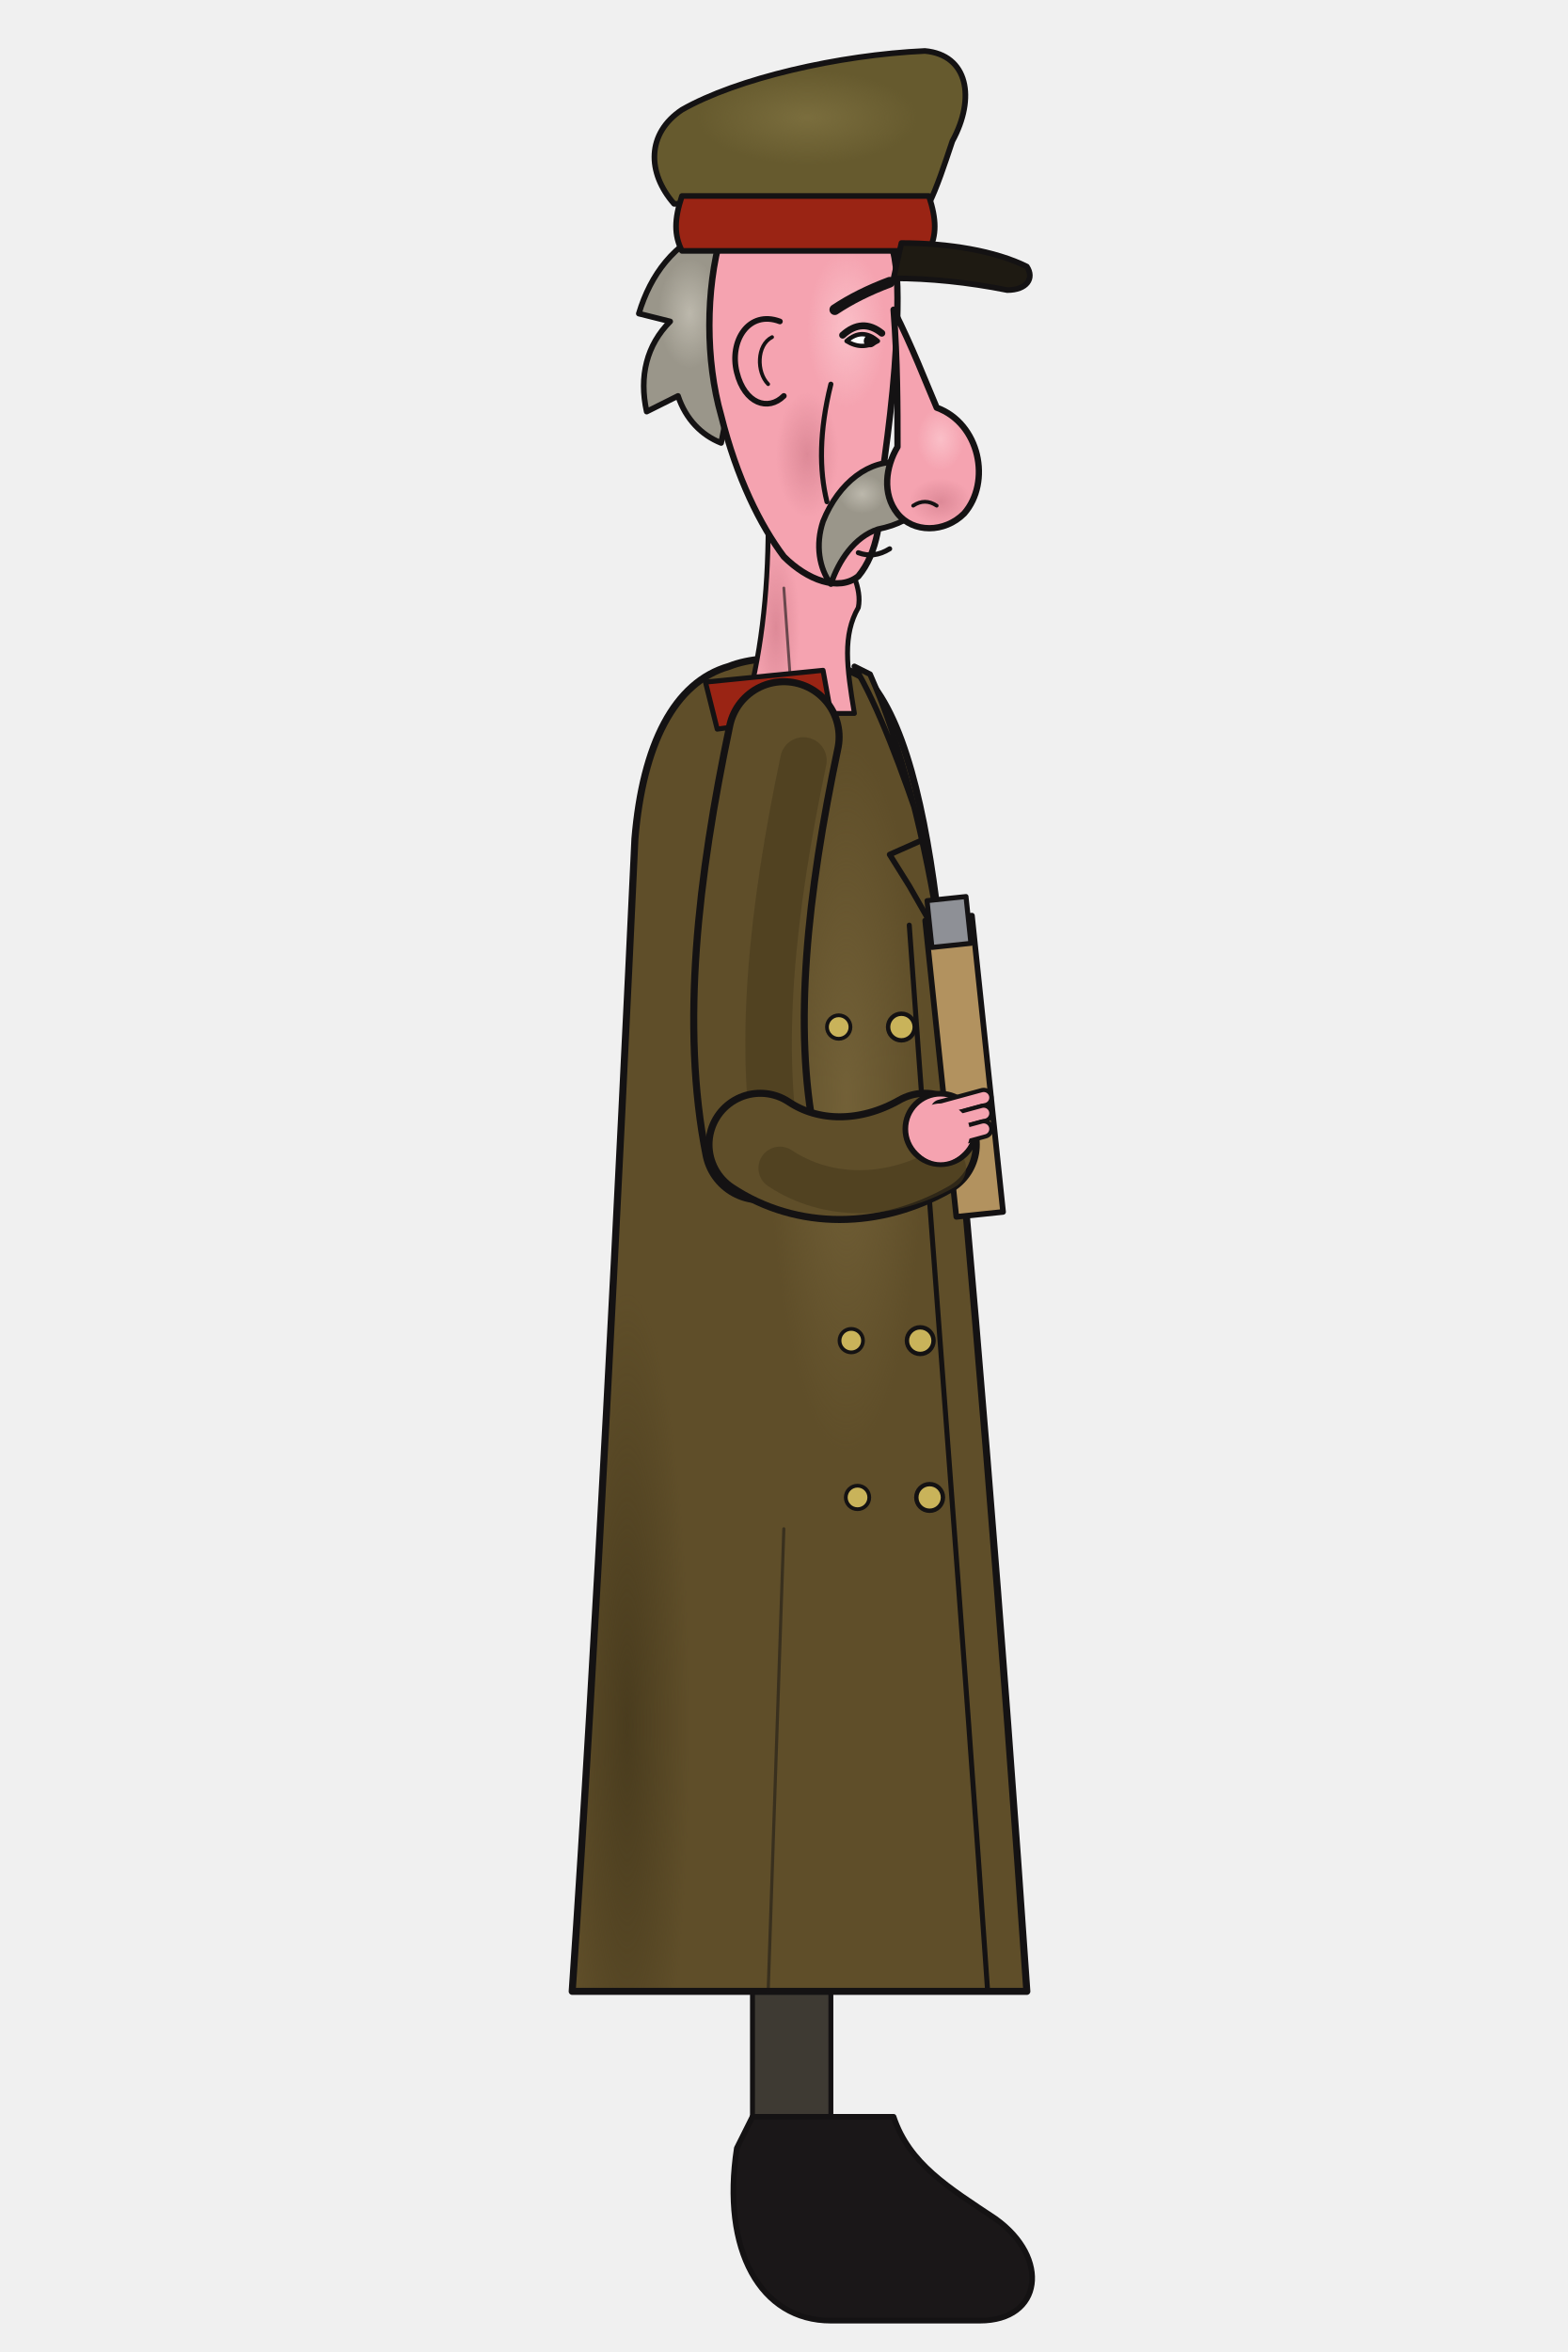
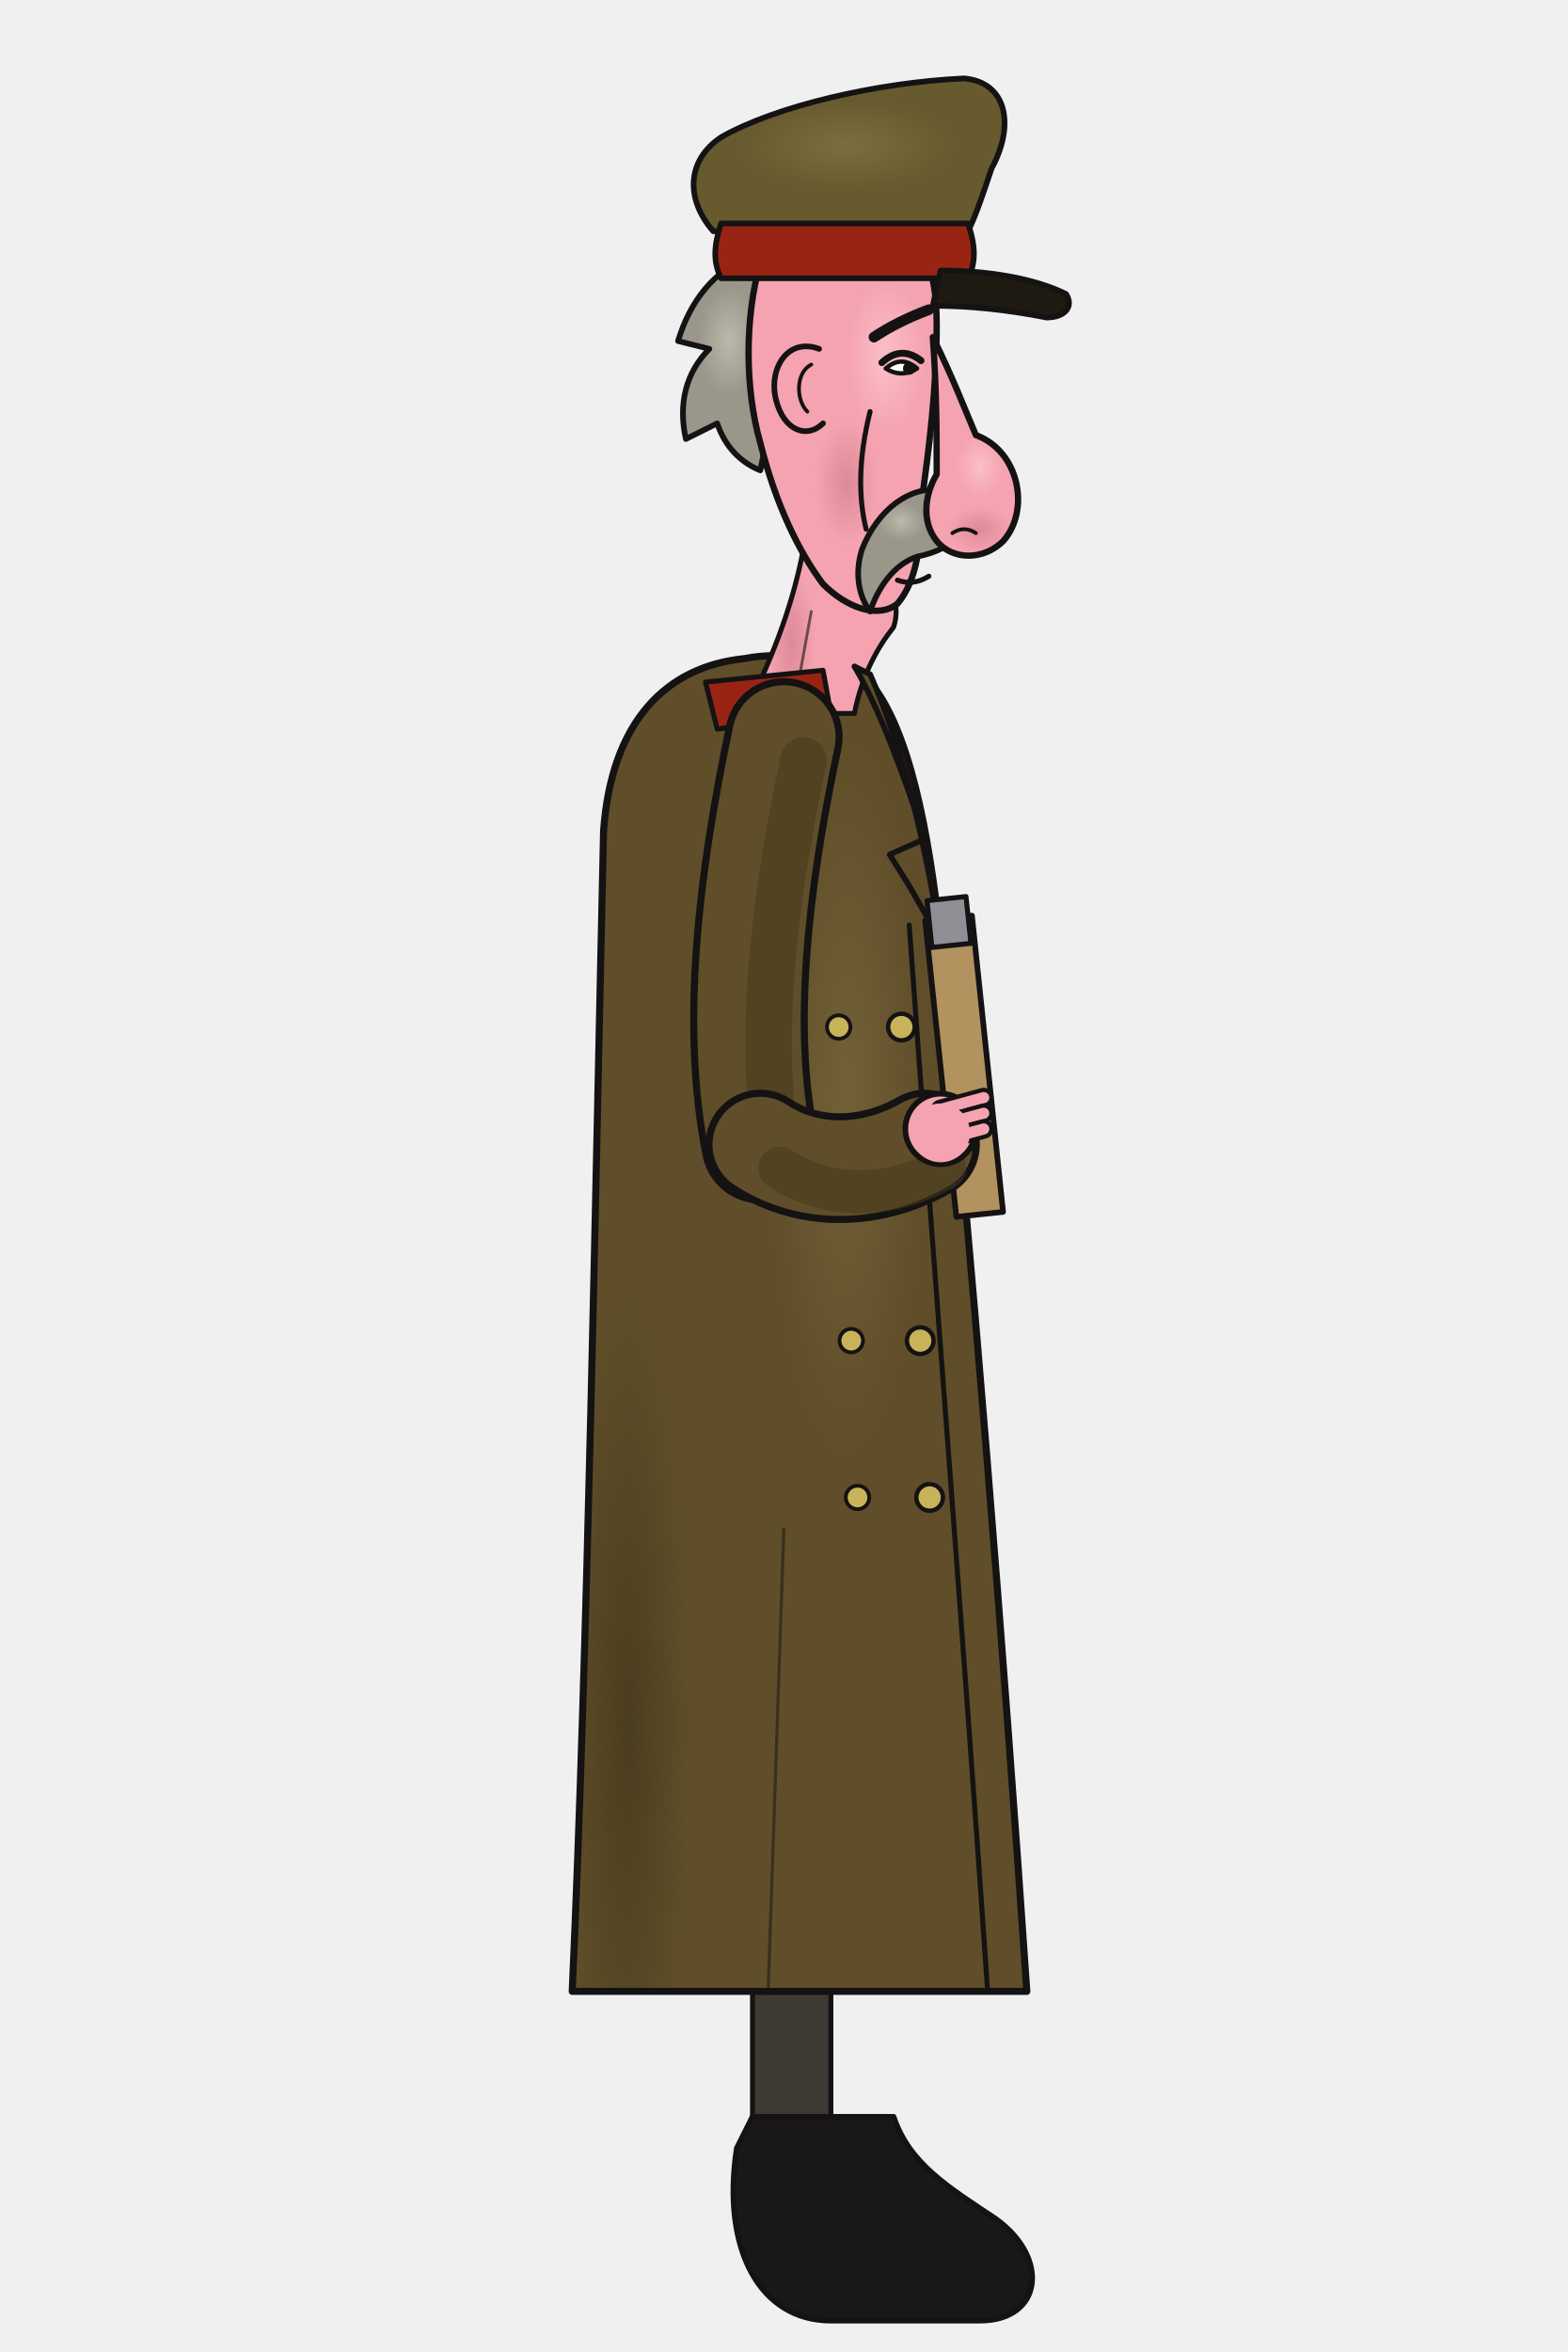
<svg xmlns="http://www.w3.org/2000/svg" width="800" height="1200" viewBox="0 0 400 600">
  <defs>
    <radialGradient id="g1">
      <stop offset="0" stop-color="#76643A" stop-opacity="0.85" />
      <stop offset="0.0" stop-color="#76643A" stop-opacity="0.85" />
      <stop offset="1" stop-color="#76643A" stop-opacity="0" />
    </radialGradient>
    <clipPath id="s1">
-       <path d="M186,170 C172,174 164,190 162,214 C158,300 152,420 146,508 L262,508 C256,420 248,320 240,240 C237,212 232,186 222,174 C214,168 196,166 186,170 Z" />
+       <path d="M190,168 C170,170 156,184 154,212 C152,300 150,420 146,508 L262,508 C256,420 248,320 240,240 C237,212 232,186 222,174 C214,168 200,166 190,168 Z" />
    </clipPath>
    <radialGradient id="g2">
      <stop offset="0" stop-color="#46391C" stop-opacity="0.85" />
      <stop offset="0.0" stop-color="#46391C" stop-opacity="0.85" />
      <stop offset="1" stop-color="#46391C" stop-opacity="0" />
    </radialGradient>
    <clipPath id="s2">
-       <path d="M186,170 C172,174 164,190 162,214 C158,300 152,420 146,508 L262,508 C256,420 248,320 240,240 C237,212 232,186 222,174 C214,168 196,166 186,170 Z" />
+       <path d="M190,168 C170,170 156,184 154,212 C152,300 150,420 146,508 L262,508 C256,420 248,320 240,240 C237,212 232,186 222,174 C214,168 200,166 190,168 Z" />
    </clipPath>
    <radialGradient id="g3">
      <stop offset="0" stop-color="#D98593" stop-opacity="0.85" />
      <stop offset="0.0" stop-color="#D98593" stop-opacity="0.85" />
      <stop offset="1" stop-color="#D98593" stop-opacity="0" />
    </radialGradient>
    <clipPath id="s3">
-       <path d="M196,134 C196,152 194,168 190,182 L218,182 C216,170 215,162 219,155 C220,150 217,145 214,138 Z" />
+       <path d="M205,140 C202,156 196,170 190,182 L218,182 C220,172 224,165 228,160 C230,154 227,149 224,145 Z" />
    </clipPath>
    <radialGradient id="g4">
      <stop offset="0" stop-color="#C2BEB2" stop-opacity="0.85" />
      <stop offset="0.0" stop-color="#C2BEB2" stop-opacity="0.85" />
      <stop offset="1" stop-color="#C2BEB2" stop-opacity="0" />
    </radialGradient>
    <clipPath id="s4">
      <path d="M182,58 C172,62 166,70 163,80 L171,82 C165,88 163,96 165,105 L173,101 C175,107 179,111 184,113 L187,98 C189,84 191,72 196,60 Z" />
    </clipPath>
    <radialGradient id="g5">
      <stop offset="0" stop-color="#FBC4CC" stop-opacity="0.85" />
      <stop offset="0.0" stop-color="#FBC4CC" stop-opacity="0.85" />
      <stop offset="1" stop-color="#FBC4CC" stop-opacity="0" />
    </radialGradient>
    <clipPath id="s5">
      <path d="M184,60 C180,74 180,92 184,106 C188,122 194,134 200,142 C206,148 214,151 219,147 C224,141 225,132 225,122 C227,108 229,92 229,76 C229,68 228,62 226,60 Z" />
    </clipPath>
    <radialGradient id="g6">
      <stop offset="0" stop-color="#D98593" stop-opacity="0.85" />
      <stop offset="0.0" stop-color="#D98593" stop-opacity="0.85" />
      <stop offset="1" stop-color="#D98593" stop-opacity="0" />
    </radialGradient>
    <clipPath id="s6">
      <path d="M184,60 C180,74 180,92 184,106 C188,122 194,134 200,142 C206,148 214,151 219,147 C224,141 225,132 225,122 C227,108 229,92 229,76 C229,68 228,62 226,60 Z" />
    </clipPath>
    <radialGradient id="g7">
      <stop offset="0" stop-color="#C2BEB2" stop-opacity="0.85" />
      <stop offset="0.0" stop-color="#C2BEB2" stop-opacity="0.85" />
      <stop offset="1" stop-color="#C2BEB2" stop-opacity="0" />
    </radialGradient>
    <clipPath id="s7">
      <path d="M230,118 C222,117 214,123 210,133 C208,139 209,145 212,149 C214,143 218,137 224,135 C229,134 233,132 235,129 Z" />
    </clipPath>
    <radialGradient id="g8">
      <stop offset="0" stop-color="#FBC4CC" stop-opacity="0.85" />
      <stop offset="0.0" stop-color="#FBC4CC" stop-opacity="0.85" />
      <stop offset="1" stop-color="#FBC4CC" stop-opacity="0" />
    </radialGradient>
    <clipPath id="s8">
      <path d="M228,79 C233,89 236,97 239,104 C250,108 253,123 246,131 C241,136 233,136 229,131 C225,126 226,119 229,114 C229,104 229,92 228,79 Z" />
    </clipPath>
    <radialGradient id="g9">
      <stop offset="0" stop-color="#D98593" stop-opacity="0.85" />
      <stop offset="0.0" stop-color="#D98593" stop-opacity="0.85" />
      <stop offset="1" stop-color="#D98593" stop-opacity="0" />
    </radialGradient>
    <clipPath id="s9">
      <path d="M228,79 C233,89 236,97 239,104 C250,108 253,123 246,131 C241,136 233,136 229,131 C225,126 226,119 229,114 C229,104 229,92 228,79 Z" />
    </clipPath>
    <radialGradient id="g10">
      <stop offset="0" stop-color="#7E7140" stop-opacity="0.85" />
      <stop offset="0.0" stop-color="#7E7140" stop-opacity="0.85" />
      <stop offset="1" stop-color="#7E7140" stop-opacity="0" />
    </radialGradient>
    <clipPath id="s10">
      <path d="M172,52 C165,44 165,34 174,28 C188,20 214,14 236,13 C247,14 249,25 243,36 C241,42 239,48 237,52 Z" />
    </clipPath>
  </defs>
  <path d="M192,506 L212,506 L212,552 L192,552 Z" fill="#3E3A33" stroke="#141213" stroke-width="1.26" stroke-linejoin="round" stroke-linecap="round" />
  <path d="M188,548 C184,574 194,592 212,592 L250,592 C266,592 268,576 254,566 C242,558 232,552 228,540 L192,540 Z" fill="#1A1718" stroke="#141213" stroke-width="1.44" stroke-linejoin="round" stroke-linecap="round" />
-   <path d="M186,170 C172,174 164,190 162,214 C158,300 152,420 146,508 L262,508 C256,420 248,320 240,240 C237,212 232,186 222,174 C214,168 196,166 186,170 Z" fill="#5F4E29" />
+   <path d="M190,168 C170,170 156,184 154,212 C152,300 150,420 146,508 L262,508 C256,420 248,320 240,240 C237,212 232,186 222,174 C214,168 200,166 190,168 Z" fill="#5F4E29" />
  <g clip-path="url(#s1)">
    <ellipse cx="216" cy="280" rx="20" ry="90" fill="url(#g1)" />
  </g>
  <g clip-path="url(#s2)">
    <ellipse cx="160" cy="440" rx="16" ry="110" fill="url(#g2)" />
  </g>
-   <path d="M186,170 C172,174 164,190 162,214 C158,300 152,420 146,508 L262,508 C256,420 248,320 240,240 C237,212 232,186 222,174 C214,168 196,166 186,170 Z" fill="none" stroke="#141213" stroke-width="1.8" stroke-linejoin="round" stroke-linecap="round" />
+   <path d="M190,168 C170,170 156,184 154,212 C152,300 150,420 146,508 L262,508 C256,420 248,320 240,240 C237,212 232,186 222,174 C214,168 200,166 190,168 Z" fill="none" stroke="#141213" stroke-width="1.8" stroke-linejoin="round" stroke-linecap="round" />
  <path d="M232,236 C238,320 246,420 252,508" fill="none" stroke="#141213" stroke-width="1.28" stroke-linejoin="round" stroke-linecap="round" />
  <ellipse cx="230.0" cy="262.0" rx="3.4" ry="3.4" fill="#C9B35A" stroke="#141213" stroke-width="1.12" />
  <ellipse cx="214.0" cy="262.0" rx="3.0" ry="3.0" fill="#C9B35A" stroke="#141213" stroke-width="0.96" />
  <ellipse cx="232.4" cy="302.0" rx="3.4" ry="3.4" fill="#C9B35A" stroke="#141213" stroke-width="1.12" />
  <ellipse cx="215.6" cy="302.0" rx="3.0" ry="3.0" fill="#C9B35A" stroke="#141213" stroke-width="0.96" />
  <ellipse cx="234.8" cy="342.0" rx="3.4" ry="3.4" fill="#C9B35A" stroke="#141213" stroke-width="1.12" />
  <ellipse cx="217.2" cy="342.0" rx="3.0" ry="3.0" fill="#C9B35A" stroke="#141213" stroke-width="0.96" />
  <ellipse cx="237.2" cy="382.0" rx="3.4" ry="3.4" fill="#C9B35A" stroke="#141213" stroke-width="1.12" />
  <ellipse cx="218.8" cy="382.0" rx="3.0" ry="3.0" fill="#C9B35A" stroke="#141213" stroke-width="0.96" />
  <path d="M200,390 L196,508" fill="none" stroke="#141213" stroke-width="0.8" stroke-linejoin="round" stroke-linecap="round" opacity="0.5" />
-   <path d="M196,134 C196,152 194,168 190,182 L218,182 C216,170 215,162 219,155 C220,150 217,145 214,138 Z" fill="#F5A3B0" />
+   <path d="M205,140 C202,156 196,170 190,182 L218,182 C220,172 224,165 228,160 C230,154 227,149 224,145 Z" fill="#F5A3B0" />
  <g clip-path="url(#s3)">
-     <ellipse cx="198" cy="160" rx="6" ry="22" fill="url(#g3)" />
+     <ellipse cx="202" cy="164" rx="6" ry="20" fill="url(#g3)" />
  </g>
-   <path d="M196,134 C196,152 194,168 190,182 L218,182 C216,170 215,162 219,155 C220,150 217,145 214,138 Z" fill="none" stroke="#141213" stroke-width="1.26" stroke-linejoin="round" stroke-linecap="round" />
-   <path d="M200,150 L202,178" fill="none" stroke="#141213" stroke-width="0.72" stroke-linejoin="round" stroke-linecap="round" opacity="0.6" />
+   <path d="M205,140 C202,156 196,170 190,182 L218,182 C220,172 224,165 228,160 C230,154 227,149 224,145 Z" fill="none" stroke="#141213" stroke-width="1.26" stroke-linejoin="round" stroke-linecap="round" />
+   <path d="M207,156 L203,178" fill="none" stroke="#141213" stroke-width="0.72" stroke-linejoin="round" stroke-linecap="round" opacity="0.6" />
  <path d="M218,170 C224,180 230,196 236,214 L227,218 L232,226 L240,240 C236,214 230,190 222,172 Z" fill="#5F4E29" stroke="#141213" stroke-width="1.44" stroke-linejoin="round" stroke-linecap="round" />
  <path d="M180,174 L210,171 L212,182 L183,186 Z" fill="#9A2414" stroke="#141213" stroke-width="1.28" stroke-linejoin="round" stroke-linecap="round" />
  <path d="M200,188 C192,226 188,262 194,292" fill="none" stroke="#141213" stroke-width="30" stroke-linejoin="round" stroke-linecap="round" />
  <path d="M200,188 C192,226 188,262 194,292" fill="none" stroke="#5F4E29" stroke-width="26.4" stroke-linejoin="round" stroke-linecap="round" />
  <path d="M200,188 C192,226 188,262 194,292" fill="none" stroke="#46391C" stroke-width="11.88" stroke-linejoin="round" stroke-linecap="round" transform="translate(5,6)" opacity="0.55" />
  <g transform="rotate(-6 246 272)">
    <path d="M240.0,234.0 L252.0,234.0 L252.0,310.0 L240.0,310.0 Z" fill="#B2925F" stroke="#141213" stroke-width="1.44" stroke-linejoin="round" stroke-linecap="round" />
    <path d="M241.0,229.0 L251.0,229.0 L251.0,241.0 L241.0,241.0 Z" fill="#8E9096" stroke="#141213" stroke-width="1.28" stroke-linejoin="round" stroke-linecap="round" />
  </g>
  <path d="M194,292 C206,300 222,300 236,292" fill="none" stroke="#141213" stroke-width="28" stroke-linejoin="round" stroke-linecap="round" />
  <path d="M194,292 C206,300 222,300 236,292" fill="none" stroke="#5F4E29" stroke-width="24.4" stroke-linejoin="round" stroke-linecap="round" />
  <path d="M194,292 C206,300 222,300 236,292" fill="none" stroke="#46391C" stroke-width="10.98" stroke-linejoin="round" stroke-linecap="round" transform="translate(5,6)" opacity="0.55" />
  <ellipse cx="240.0" cy="288.0" rx="9.0" ry="9.0" fill="#F5A3B0" stroke="#141213" stroke-width="1.44" />
  <path d="M240,283 L251,280" fill="none" stroke="#141213" stroke-width="5" stroke-linejoin="round" stroke-linecap="round" />
  <path d="M240,283 L251,280" fill="none" stroke="#F5A3B0" stroke-width="2.84" stroke-linejoin="round" stroke-linecap="round" />
  <path d="M240,287 L251,284" fill="none" stroke="#141213" stroke-width="5" stroke-linejoin="round" stroke-linecap="round" />
  <path d="M240,287 L251,284" fill="none" stroke="#F5A3B0" stroke-width="2.84" stroke-linejoin="round" stroke-linecap="round" />
  <path d="M240,291 L251,288" fill="none" stroke="#141213" stroke-width="5" stroke-linejoin="round" stroke-linecap="round" />
  <path d="M240,291 L251,288" fill="none" stroke="#F5A3B0" stroke-width="2.84" stroke-linejoin="round" stroke-linecap="round" />
  <ellipse cx="240.0" cy="289.0" rx="7.5" ry="7.5" fill="#F5A3B0" />
-   <path d="M182,58 C172,62 166,70 163,80 L171,82 C165,88 163,96 165,105 L173,101 C175,107 179,111 184,113 L187,98 C189,84 191,72 196,60 Z" fill="#9A968A" />
-   <g clip-path="url(#s4)">
-     <ellipse cx="176" cy="80" rx="8" ry="14" fill="url(#g4)" />
+   <g transform="translate(10,7)">
+     <path d="M182,58 C172,62 166,70 163,80 L171,82 C165,88 163,96 165,105 L173,101 C175,107 179,111 184,113 L187,98 C189,84 191,72 196,60 Z" fill="#9A968A" />
+     <g clip-path="url(#s4)">
+       <ellipse cx="176" cy="80" rx="8" ry="14" fill="url(#g4)" />
+     </g>
+     <path d="M182,58 C172,62 166,70 163,80 L171,82 C165,88 163,96 165,105 L173,101 C175,107 179,111 184,113 L187,98 C189,84 191,72 196,60 Z" fill="none" stroke="#141213" stroke-width="1.44" stroke-linejoin="round" stroke-linecap="round" />
+     <path d="M184,60 C180,74 180,92 184,106 C188,122 194,134 200,142 C206,148 214,151 219,147 C224,141 225,132 225,122 C227,108 229,92 229,76 C229,68 228,62 226,60 Z" fill="#F5A3B0" />
+     <g clip-path="url(#s5)">
+       <ellipse cx="216" cy="84" rx="10" ry="20" fill="url(#g5)" />
+     </g>
+     <g clip-path="url(#s6)">
+       <ellipse cx="206" cy="116" rx="8" ry="16" fill="url(#g6)" />
+     </g>
+     <path d="M184,60 C180,74 180,92 184,106 C188,122 194,134 200,142 C206,148 214,151 219,147 C224,141 225,132 225,122 C227,108 229,92 229,76 C229,68 228,62 226,60 Z" fill="none" stroke="#141213" stroke-width="1.62" stroke-linejoin="round" stroke-linecap="round" />
+     <path d="M199,82 C191,79 186,87 188,95 C190,103 196,105 200,101" fill="#F5A3B0" stroke="#141213" stroke-width="1.44" stroke-linejoin="round" stroke-linecap="round" />
+     <path d="M197,86 C193,88 193,95 196,98" fill="none" stroke="#141213" stroke-width="0.96" stroke-linejoin="round" stroke-linecap="round" />
+     <path d="M216,87 Q220,83.5 224,87 Q220,89.5 216,87 Z" fill="#FFFFFF" stroke="#141213" stroke-width="1.12" stroke-linejoin="round" stroke-linecap="round" />
+     <ellipse cx="222.0" cy="87.0" rx="1.6" ry="1.6" fill="#141213" />
+     <path d="M215,85.5 Q220,81 225,85" fill="none" stroke="#141213" stroke-width="1.76" stroke-linejoin="round" stroke-linecap="round" />
+     <path d="M213,79 Q219,75 227,72" fill="none" stroke="#141213" stroke-width="2.72" stroke-linejoin="round" stroke-linecap="round" />
+     <path d="M212,98 C209,110 209,120 211,128" fill="none" stroke="#141213" stroke-width="1.28" stroke-linejoin="round" stroke-linecap="round" />
+     <path d="M219,141 Q223,142.5 227,140" fill="none" stroke="#141213" stroke-width="1.28" stroke-linejoin="round" stroke-linecap="round" />
+     <path d="M230,118 C222,117 214,123 210,133 C208,139 209,145 212,149 C214,143 218,137 224,135 C229,134 233,132 235,129 Z" fill="#9A968A" />
+     <g clip-path="url(#s7)">
+       <ellipse cx="220" cy="126" rx="6" ry="5" fill="url(#g7)" />
+     </g>
+     <path d="M230,118 C222,117 214,123 210,133 C208,139 209,145 212,149 C214,143 218,137 224,135 C229,134 233,132 235,129 Z" fill="none" stroke="#141213" stroke-width="1.44" stroke-linejoin="round" stroke-linecap="round" />
+     <path d="M228,79 C233,89 236,97 239,104 C250,108 253,123 246,131 C241,136 233,136 229,131 C225,126 226,119 229,114 C229,104 229,92 228,79 Z" fill="#F5A3B0" />
+     <g clip-path="url(#s8)">
+       <ellipse cx="240" cy="112" rx="6" ry="8" fill="url(#g8)" />
+     </g>
+     <g clip-path="url(#s9)">
+       <ellipse cx="240" cy="128" rx="8" ry="6" fill="url(#g9)" />
+     </g>
+     <path d="M228,79 C233,89 236,97 239,104 C250,108 253,123 246,131 C241,136 233,136 229,131 C225,126 226,119 229,114 C229,104 229,92 228,79 Z" fill="none" stroke="#141213" stroke-width="1.6" stroke-linejoin="round" stroke-linecap="round" />
+     <path d="M233,129 Q236,127 239,129" fill="none" stroke="#141213" stroke-width="0.96" stroke-linejoin="round" stroke-linecap="round" />
+     <path d="M172,52 C165,44 165,34 174,28 C188,20 214,14 236,13 C247,14 249,25 243,36 C241,42 239,48 237,52 Z" fill="#665A2E" />
+     <g clip-path="url(#s10)">
+       <ellipse cx="206" cy="30" rx="28" ry="12" fill="url(#g10)" />
+     </g>
+     <path d="M172,52 C165,44 165,34 174,28 C188,20 214,14 236,13 C247,14 249,25 243,36 C241,42 239,48 237,52 Z" fill="none" stroke="#141213" stroke-width="1.44" stroke-linejoin="round" stroke-linecap="round" />
+     <path d="M174,50 L237,50 C239,56 239,60 237,64 L174,64 C172,60 172,56 174,50 Z" fill="#9A2414" stroke="#141213" stroke-width="1.44" stroke-linejoin="round" stroke-linecap="round" />
+     <path d="M230,62 C242,62 254,64 262,68 C264,71 262,74 257,74 C247,72 237,71 228,71 Z" fill="#1E1A12" stroke="#141213" stroke-width="1.44" stroke-linejoin="round" stroke-linecap="round" />
  </g>
-   <path d="M182,58 C172,62 166,70 163,80 L171,82 C165,88 163,96 165,105 L173,101 C175,107 179,111 184,113 L187,98 C189,84 191,72 196,60 Z" fill="none" stroke="#141213" stroke-width="1.44" stroke-linejoin="round" stroke-linecap="round" />
-   <path d="M184,60 C180,74 180,92 184,106 C188,122 194,134 200,142 C206,148 214,151 219,147 C224,141 225,132 225,122 C227,108 229,92 229,76 C229,68 228,62 226,60 Z" fill="#F5A3B0" />
-   <g clip-path="url(#s5)">
-     <ellipse cx="216" cy="84" rx="10" ry="20" fill="url(#g5)" />
-   </g>
-   <g clip-path="url(#s6)">
-     <ellipse cx="206" cy="116" rx="8" ry="16" fill="url(#g6)" />
-   </g>
-   <path d="M184,60 C180,74 180,92 184,106 C188,122 194,134 200,142 C206,148 214,151 219,147 C224,141 225,132 225,122 C227,108 229,92 229,76 C229,68 228,62 226,60 Z" fill="none" stroke="#141213" stroke-width="1.62" stroke-linejoin="round" stroke-linecap="round" />
-   <path d="M199,82 C191,79 186,87 188,95 C190,103 196,105 200,101" fill="#F5A3B0" stroke="#141213" stroke-width="1.44" stroke-linejoin="round" stroke-linecap="round" />
-   <path d="M197,86 C193,88 193,95 196,98" fill="none" stroke="#141213" stroke-width="0.96" stroke-linejoin="round" stroke-linecap="round" />
-   <path d="M216,87 Q220,83.5 224,87 Q220,89.5 216,87 Z" fill="#FFFFFF" stroke="#141213" stroke-width="1.12" stroke-linejoin="round" stroke-linecap="round" />
-   <ellipse cx="222.0" cy="87.0" rx="1.6" ry="1.6" fill="#141213" />
-   <path d="M215,85.5 Q220,81 225,85" fill="none" stroke="#141213" stroke-width="1.76" stroke-linejoin="round" stroke-linecap="round" />
-   <path d="M213,79 Q219,75 227,72" fill="none" stroke="#141213" stroke-width="2.72" stroke-linejoin="round" stroke-linecap="round" />
-   <path d="M212,98 C209,110 209,120 211,128" fill="none" stroke="#141213" stroke-width="1.28" stroke-linejoin="round" stroke-linecap="round" />
-   <path d="M219,141 Q223,142.5 227,140" fill="none" stroke="#141213" stroke-width="1.28" stroke-linejoin="round" stroke-linecap="round" />
-   <path d="M230,118 C222,117 214,123 210,133 C208,139 209,145 212,149 C214,143 218,137 224,135 C229,134 233,132 235,129 Z" fill="#9A968A" />
-   <g clip-path="url(#s7)">
-     <ellipse cx="220" cy="126" rx="6" ry="5" fill="url(#g7)" />
-   </g>
-   <path d="M230,118 C222,117 214,123 210,133 C208,139 209,145 212,149 C214,143 218,137 224,135 C229,134 233,132 235,129 Z" fill="none" stroke="#141213" stroke-width="1.44" stroke-linejoin="round" stroke-linecap="round" />
-   <path d="M228,79 C233,89 236,97 239,104 C250,108 253,123 246,131 C241,136 233,136 229,131 C225,126 226,119 229,114 C229,104 229,92 228,79 Z" fill="#F5A3B0" />
-   <g clip-path="url(#s8)">
-     <ellipse cx="240" cy="112" rx="6" ry="8" fill="url(#g8)" />
-   </g>
-   <g clip-path="url(#s9)">
-     <ellipse cx="240" cy="128" rx="8" ry="6" fill="url(#g9)" />
-   </g>
-   <path d="M228,79 C233,89 236,97 239,104 C250,108 253,123 246,131 C241,136 233,136 229,131 C225,126 226,119 229,114 C229,104 229,92 228,79 Z" fill="none" stroke="#141213" stroke-width="1.6" stroke-linejoin="round" stroke-linecap="round" />
-   <path d="M233,129 Q236,127 239,129" fill="none" stroke="#141213" stroke-width="0.96" stroke-linejoin="round" stroke-linecap="round" />
-   <path d="M172,52 C165,44 165,34 174,28 C188,20 214,14 236,13 C247,14 249,25 243,36 C241,42 239,48 237,52 Z" fill="#665A2E" />
-   <g clip-path="url(#s10)">
-     <ellipse cx="206" cy="30" rx="28" ry="12" fill="url(#g10)" />
-   </g>
-   <path d="M172,52 C165,44 165,34 174,28 C188,20 214,14 236,13 C247,14 249,25 243,36 C241,42 239,48 237,52 Z" fill="none" stroke="#141213" stroke-width="1.44" stroke-linejoin="round" stroke-linecap="round" />
-   <path d="M174,50 L237,50 C239,56 239,60 237,64 L174,64 C172,60 172,56 174,50 Z" fill="#9A2414" stroke="#141213" stroke-width="1.44" stroke-linejoin="round" stroke-linecap="round" />
-   <path d="M230,62 C242,62 254,64 262,68 C264,71 262,74 257,74 C247,72 237,71 228,71 Z" fill="#1E1A12" stroke="#141213" stroke-width="1.44" stroke-linejoin="round" stroke-linecap="round" />
</svg>
